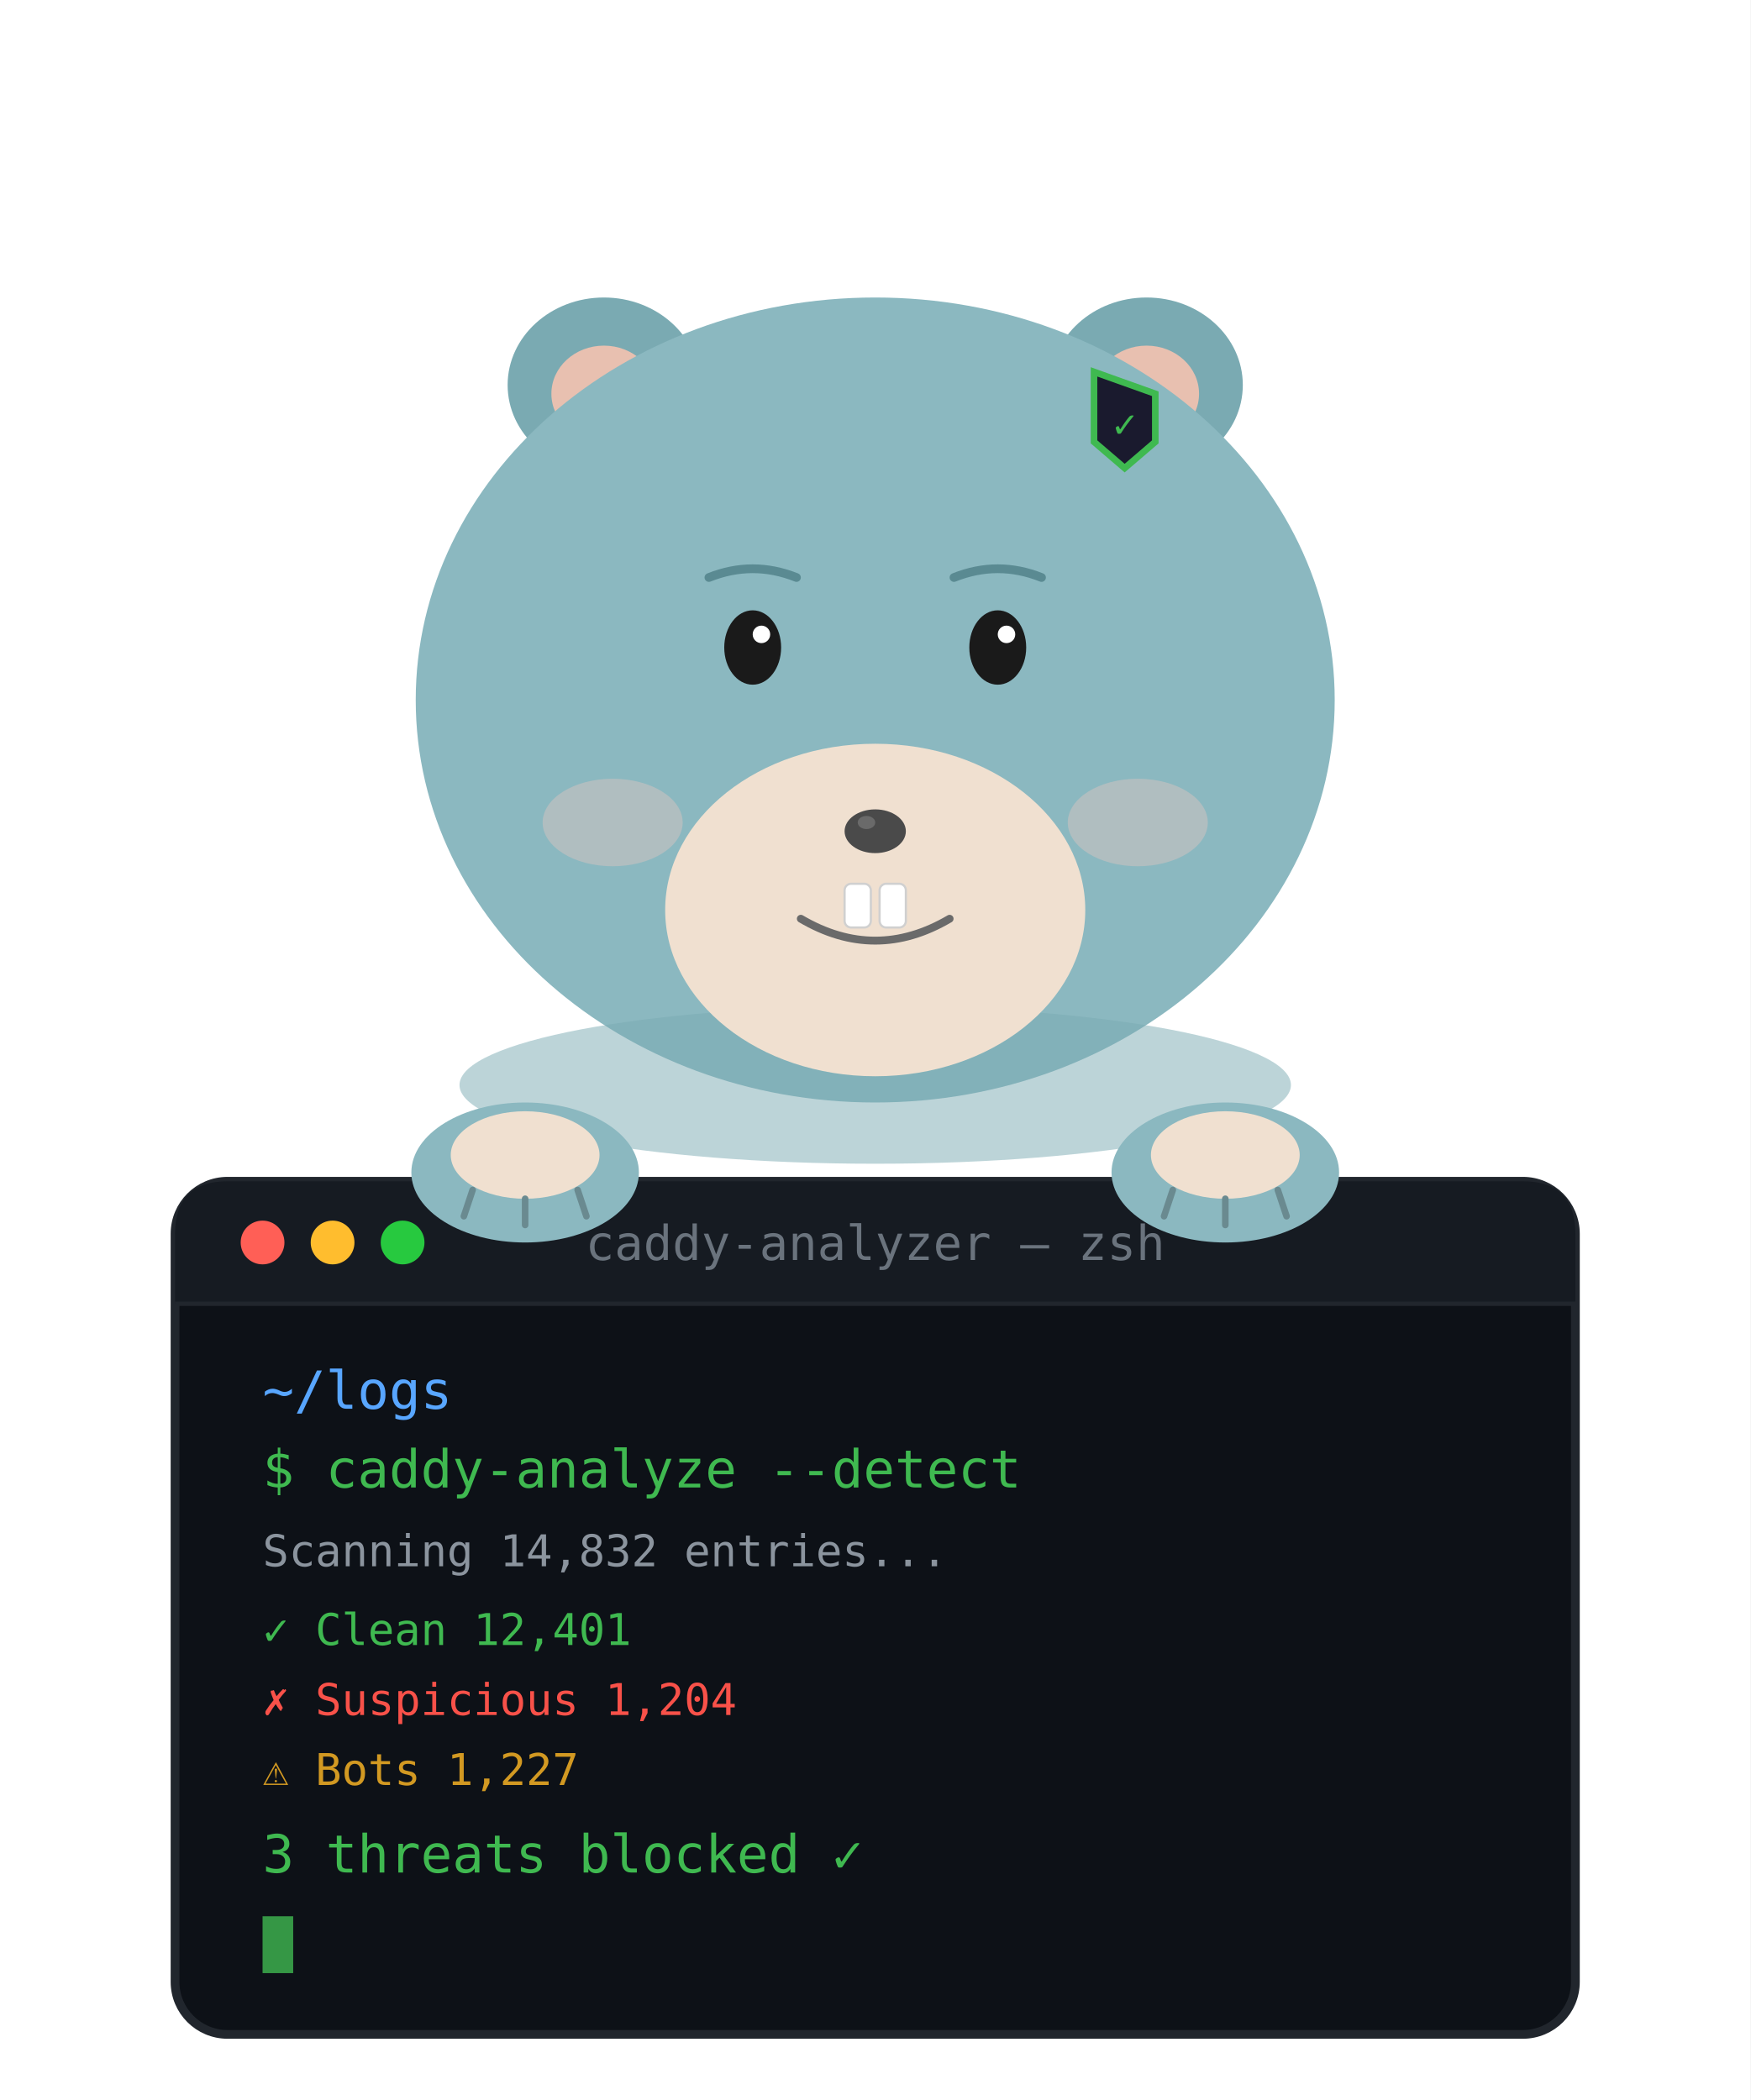
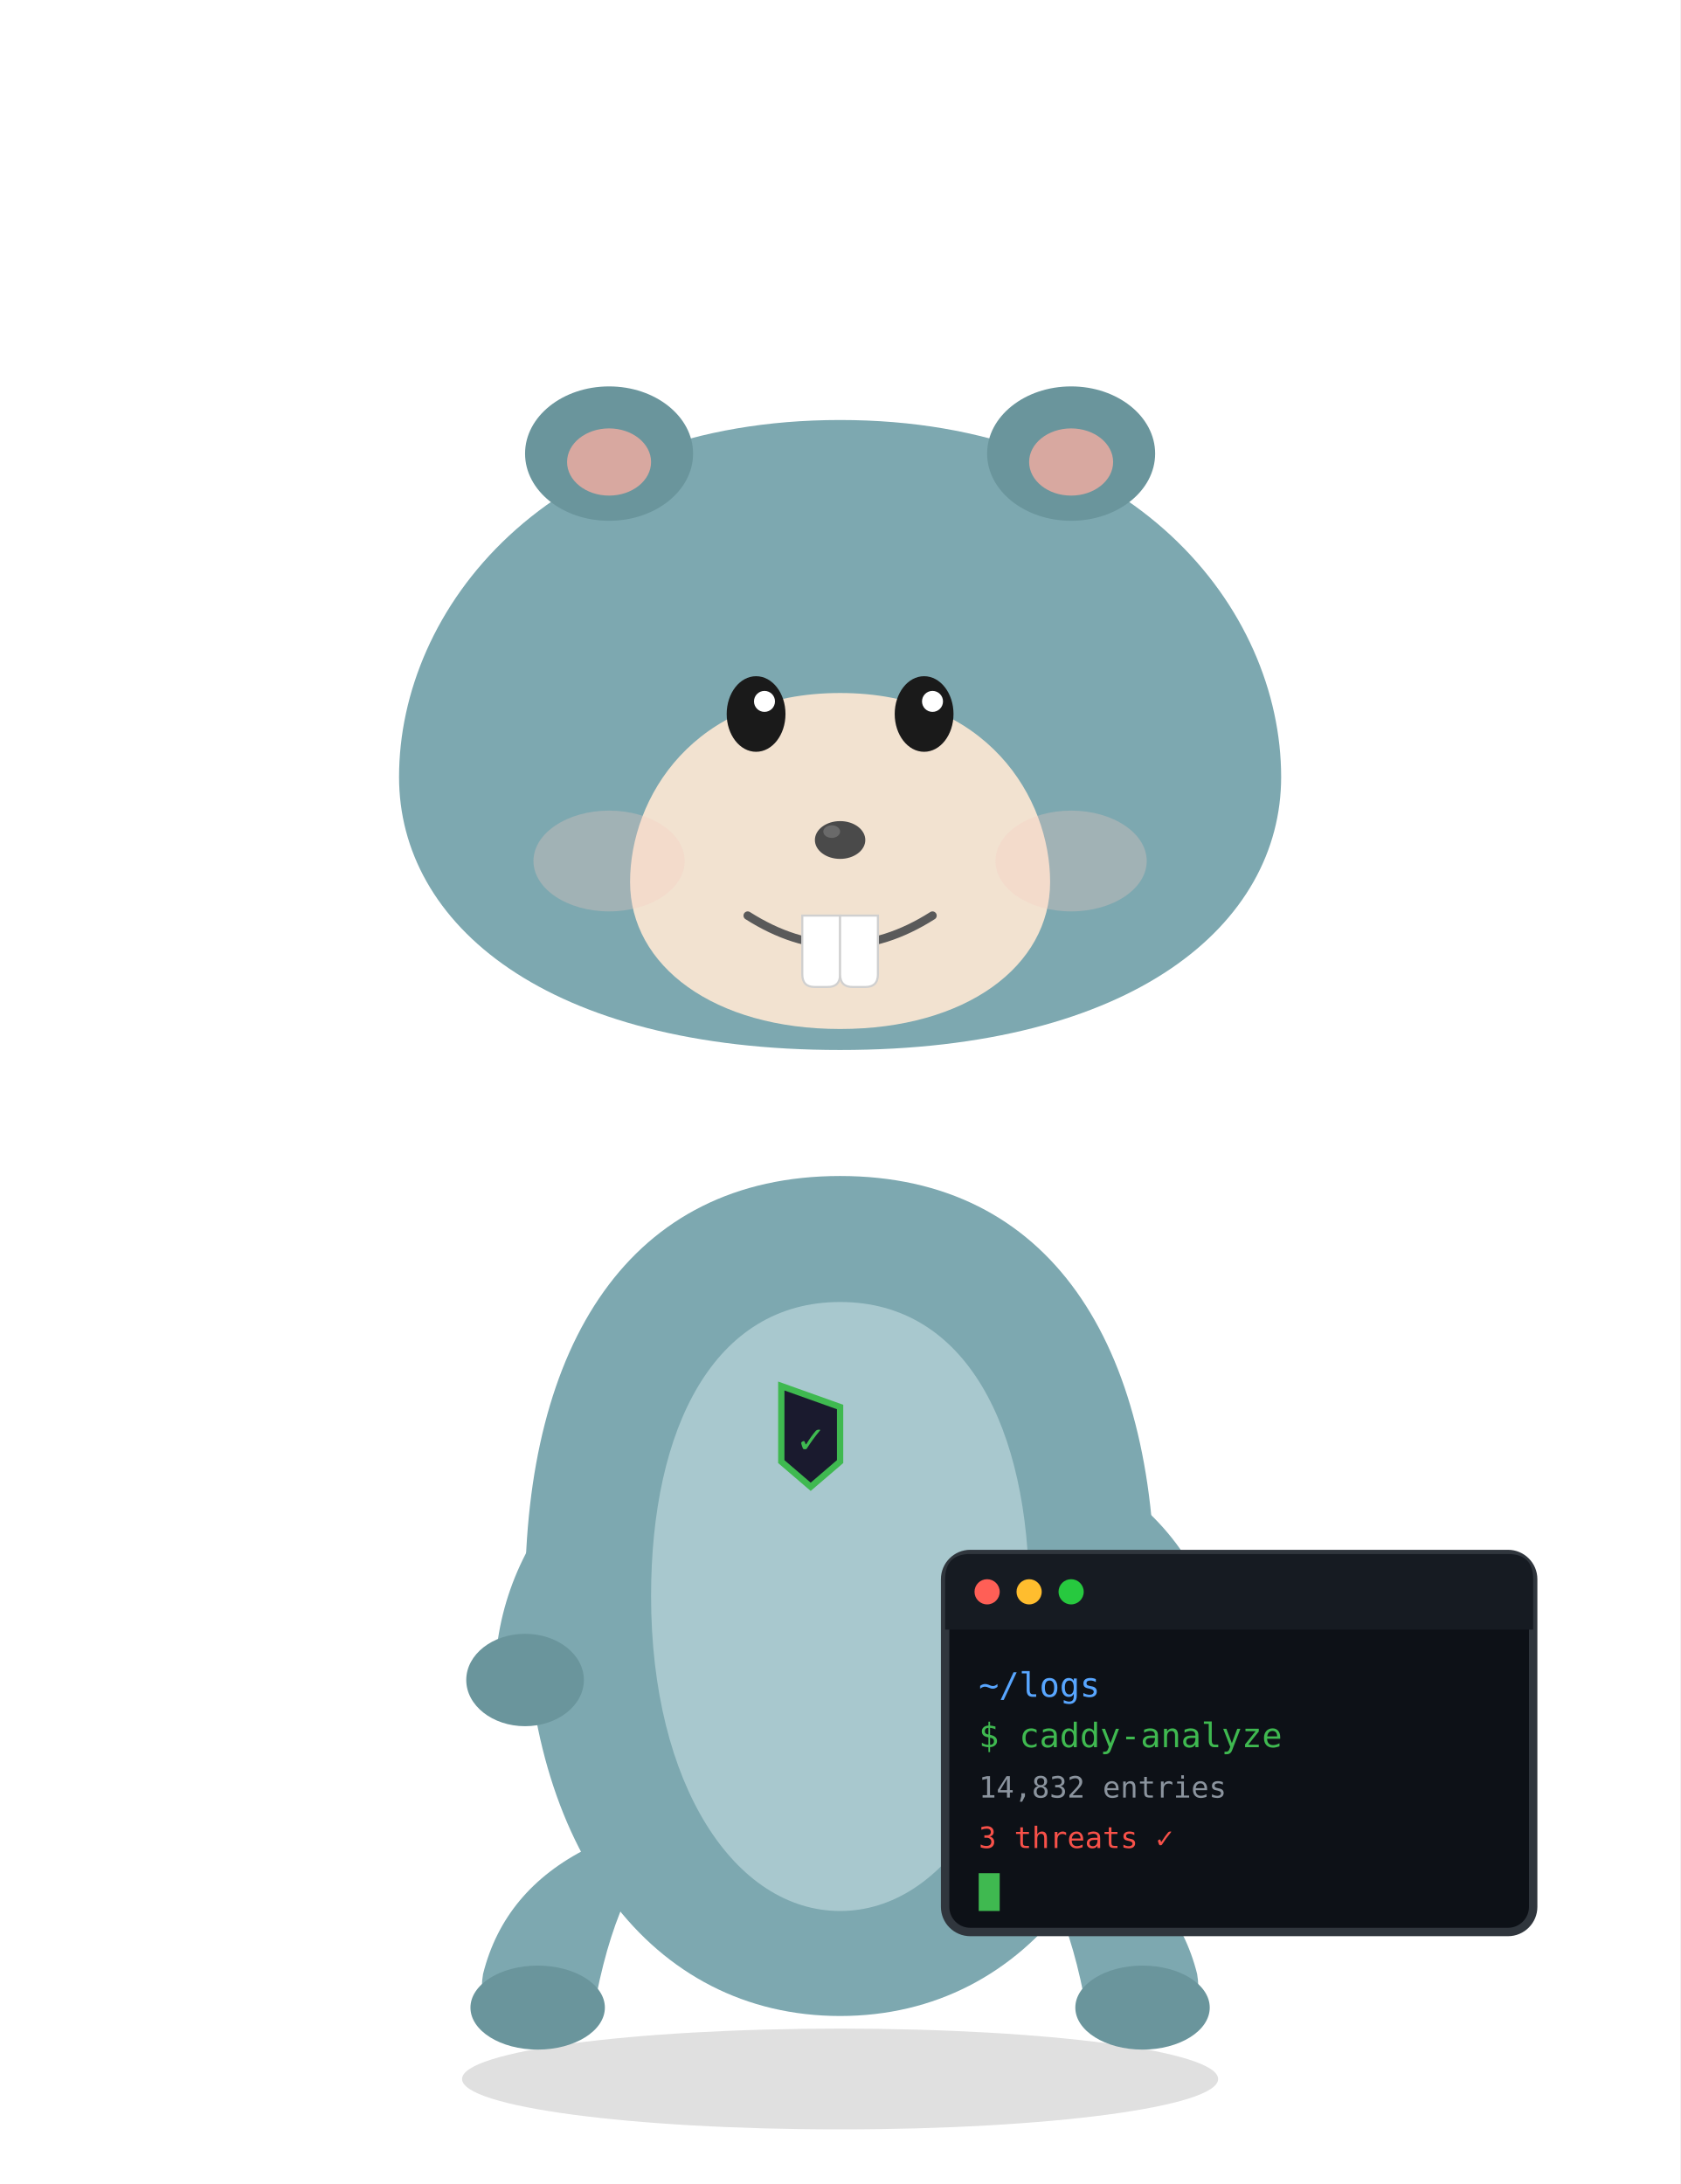
- <svg xmlns="http://www.w3.org/2000/svg" viewBox="0 0 400 480" width="400" height="480">
-   <rect width="400" height="480" fill="#ffffff" />
-   <rect x="40" y="270" width="320" height="195" rx="12" fill="#0d1117" />
-   <rect x="40" y="270" width="320" height="195" rx="12" fill="none" stroke="#21262d" stroke-width="2" />
-   <path d="M40 282 Q40 270 52 270 L348 270 Q360 270 360 282 L360 298 L40 298 Z" fill="#161b22" />
-   <line x1="40" y1="298" x2="360" y2="298" stroke="#21262d" stroke-width="1" />
-   <circle cx="60" cy="284" r="5" fill="#ff5f56" />
-   <circle cx="76" cy="284" r="5" fill="#ffbd2e" />
-   <circle cx="92" cy="284" r="5" fill="#27c93f" />
-   <text x="200" y="288" font-family="monospace" font-size="11" fill="#6a737d" text-anchor="middle">caddy-analyzer — zsh</text>
-   <text x="60" y="322" font-family="monospace" font-size="12" fill="#58a6ff">~/logs</text>
-   <text x="60" y="340" font-family="monospace" font-size="12" fill="#3fb950">$ caddy-analyze --detect</text>
-   <text x="60" y="358" font-family="monospace" font-size="10" fill="#8b949e">  Scanning 14,832 entries...</text>
-   <text x="60" y="376" font-family="monospace" font-size="10" fill="#3fb950">  ✓ Clean        12,401</text>
-   <text x="60" y="392" font-family="monospace" font-size="10" fill="#f85149">  ✗ Suspicious     1,204</text>
-   <text x="60" y="408" font-family="monospace" font-size="10" fill="#d29922">  ⚠ Bots           1,227</text>
-   <text x="60" y="428" font-family="monospace" font-size="12" fill="#3fb950">  3 threats blocked ✓</text>
-   <rect x="60" y="438" width="7" height="13" fill="#3fb950" opacity="0.8">
-     <animate attributeName="opacity" values="0.8;0;0.8" dur="1s" repeatCount="indefinite" />
-   </rect>
-   <ellipse cx="138" cy="88" rx="22" ry="20" fill="#7AAAB2" />
-   <ellipse cx="138" cy="90" rx="12" ry="11" fill="#E8C0B0" />
-   <ellipse cx="262" cy="88" rx="22" ry="20" fill="#7AAAB2" />
-   <ellipse cx="262" cy="90" rx="12" ry="11" fill="#E8C0B0" />
-   <ellipse cx="200" cy="160" rx="105" ry="92" fill="#8BB8C0" />
-   <ellipse cx="200" cy="248" rx="95" ry="18" fill="#7AAAB2" opacity="0.5" />
-   <ellipse cx="200" cy="208" rx="48" ry="38" fill="#F0E0D0" />
-   <ellipse cx="172" cy="148" rx="6.5" ry="8.5" fill="#1a1a1a" />
-   <ellipse cx="228" cy="148" rx="6.5" ry="8.5" fill="#1a1a1a" />
-   <circle cx="174" cy="145" r="2" fill="#ffffff" />
-   <circle cx="230" cy="145" r="2" fill="#ffffff" />
-   <path d="M162 132 Q172 128 182 132" fill="none" stroke="#5a8a92" stroke-width="2" stroke-linecap="round" />
-   <path d="M218 132 Q228 128 238 132" fill="none" stroke="#5a8a92" stroke-width="2" stroke-linecap="round" />
-   <ellipse cx="200" cy="190" rx="7" ry="5" fill="#4a4a4a" />
-   <ellipse cx="198" cy="188" rx="2" ry="1.5" fill="#6a6a6a" />
-   <path d="M183 210 Q200 220 217 210" fill="none" stroke="#6a6a6a" stroke-width="1.8" stroke-linecap="round" />
-   <rect x="193" y="202" width="6" height="10" rx="1.5" fill="#ffffff" stroke="#d0d0d0" stroke-width="0.5" />
-   <rect x="201" y="202" width="6" height="10" rx="1.5" fill="#ffffff" stroke="#d0d0d0" stroke-width="0.5" />
-   <ellipse cx="140" cy="188" rx="16" ry="10" fill="#F5C8C0" opacity="0.35" />
-   <ellipse cx="260" cy="188" rx="16" ry="10" fill="#F5C8C0" opacity="0.35" />
-   <ellipse cx="120" cy="268" rx="26" ry="16" fill="#8BB8C0" />
-   <ellipse cx="120" cy="264" rx="17" ry="10" fill="#F0E0D0" />
-   <line x1="108" y1="272" x2="106" y2="278" stroke="#6a8a90" stroke-width="1.5" stroke-linecap="round" />
-   <line x1="120" y1="274" x2="120" y2="280" stroke="#6a8a90" stroke-width="1.5" stroke-linecap="round" />
-   <line x1="132" y1="272" x2="134" y2="278" stroke="#6a8a90" stroke-width="1.5" stroke-linecap="round" />
-   <ellipse cx="280" cy="268" rx="26" ry="16" fill="#8BB8C0" />
-   <ellipse cx="280" cy="264" rx="17" ry="10" fill="#F0E0D0" />
-   <line x1="268" y1="272" x2="266" y2="278" stroke="#6a8a90" stroke-width="1.5" stroke-linecap="round" />
-   <line x1="280" y1="274" x2="280" y2="280" stroke="#6a8a90" stroke-width="1.5" stroke-linecap="round" />
-   <line x1="292" y1="272" x2="294" y2="278" stroke="#6a8a90" stroke-width="1.5" stroke-linecap="round" />
-   <g transform="translate(250, 85)">
-     <path d="M0 0 L14 5 L14 16 L7 22 L0 16 Z" fill="#1a1a2e" stroke="#3fb950" stroke-width="1.5" />
-     <text x="7" y="15" font-family="monospace" font-size="9" fill="#3fb950" text-anchor="middle" font-weight="bold">✓</text>
+ <svg xmlns="http://www.w3.org/2000/svg" viewBox="0 0 400 520" width="400" height="520">
+   <rect width="400" height="520" fill="#ffffff" />
+   <ellipse cx="200" cy="495" rx="90" ry="12" fill="#e0e0e0" />
+   <path d="M200 280            C 150 280, 125 320, 125 380            C 125 440, 155 480, 200 480            C 245 480, 275 440, 275 380            C 275 320, 250 280, 200 280 Z" fill="#7DA8B0" />
+   <path d="M200 310            C 170 310, 155 340, 155 380            C 155 425, 175 455, 200 455            C 225 455, 245 425, 245 380            C 245 340, 230 310, 200 310 Z" fill="#A8C8CE" />
+   <path d="M140 440 Q120 450 115 470 Q113 482 125 485 Q138 485 142 475 Q145 460 150 450 Z" fill="#7DA8B0" />
+   <ellipse cx="128" cy="478" rx="16" ry="10" fill="#6A959C" />
+   <path d="M260 440 Q280 450 285 470 Q287 482 275 485 Q262 485 258 475 Q255 460 250 450 Z" fill="#7DA8B0" />
+   <ellipse cx="272" cy="478" rx="16" ry="10" fill="#6A959C" />
+   <path d="M140 350 Q120 370 118 395 Q117 405 127 408 Q137 408 140 398 Q145 380 152 365 Z" fill="#7DA8B0" />
+   <ellipse cx="125" cy="400" rx="14" ry="11" fill="#6A959C" />
+   <path d="M260 350 Q285 365 290 390 Q291 402 281 405 Q271 405 268 395 Q263 378 255 365 Z" fill="#7DA8B0" />
+   <ellipse cx="278" cy="398" rx="14" ry="11" fill="#6A959C" />
+   <path d="M200 100            C 130 100, 95 145, 95 185            C 95 220, 130 250, 200 250            C 270 250, 305 220, 305 185            C 305 145, 270 100, 200 100 Z" fill="#7DA8B0" />
+   <ellipse cx="145" cy="108" rx="20" ry="16" fill="#6A959C" />
+   <ellipse cx="145" cy="110" rx="10" ry="8" fill="#D8A8A0" />
+   <ellipse cx="255" cy="108" rx="20" ry="16" fill="#6A959C" />
+   <ellipse cx="255" cy="110" rx="10" ry="8" fill="#D8A8A0" />
+   <path d="M200 165            C 165 165, 150 190, 150 210            C 150 230, 170 245, 200 245            C 230 245, 250 230, 250 210            C 250 190, 235 165, 200 165 Z" fill="#F2E2D0" />
+   <ellipse cx="180" cy="170" rx="7" ry="9" fill="#1a1a1a" />
+   <ellipse cx="220" cy="170" rx="7" ry="9" fill="#1a1a1a" />
+   <circle cx="182" cy="167" r="2.5" fill="#ffffff" />
+   <circle cx="222" cy="167" r="2.5" fill="#ffffff" />
+   <ellipse cx="200" cy="200" rx="6" ry="4.5" fill="#4a4a4a" />
+   <ellipse cx="198" cy="198" rx="2" ry="1.5" fill="#6a6a6a" />
+   <path d="M178 218 Q200 232 222 218" fill="none" stroke="#5a5a5a" stroke-width="2" stroke-linecap="round" />
+   <path d="M191 218 L191 232 Q191 235 194 235 L197 235 Q200 235 200 232 L200 218 Z" fill="#ffffff" stroke="#d0d0d0" stroke-width="0.5" />
+   <path d="M200 218 L200 232 Q200 235 203 235 L206 235 Q209 235 209 232 L209 218 Z" fill="#ffffff" stroke="#d0d0d0" stroke-width="0.5" />
+   <ellipse cx="145" cy="205" rx="18" ry="12" fill="#F5C8C0" opacity="0.3" />
+   <ellipse cx="255" cy="205" rx="18" ry="12" fill="#F5C8C0" opacity="0.3" />
+   <g transform="translate(225, 370)">
+     <rect x="0" y="0" width="140" height="90" rx="6" fill="#0d1117" stroke="#30363d" stroke-width="2" />
+     <path d="M0 6 Q0 0 6 0 L134 0 Q140 0 140 6 L140 18 L0 18 Z" fill="#161b22" />
+     <circle cx="10" cy="9" r="3" fill="#ff5f56" />
+     <circle cx="20" cy="9" r="3" fill="#ffbd2e" />
+     <circle cx="30" cy="9" r="3" fill="#27c93f" />
+     <text x="8" y="34" font-family="monospace" font-size="8" fill="#58a6ff">~/logs</text>
+     <text x="8" y="46" font-family="monospace" font-size="8" fill="#3fb950">$ caddy-analyze</text>
+     <text x="8" y="58" font-family="monospace" font-size="7" fill="#8b949e">  14,832 entries</text>
+     <text x="8" y="70" font-family="monospace" font-size="7" fill="#f85149">  3 threats ✓</text>
+     <rect x="8" y="76" width="5" height="9" fill="#3fb950">
+       <animate attributeName="opacity" values="1;0;1" dur="1s" repeatCount="indefinite" />
+     </rect>
+   </g>
+   <g transform="translate(186, 330)">
+     <path d="M0 0 L14 5 L14 18 L7 24 L0 18 Z" fill="#1a1a2e" stroke="#3fb950" stroke-width="1.5" />
+     <text x="7" y="16" font-family="monospace" font-size="10" fill="#3fb950" text-anchor="middle" font-weight="bold">✓</text>
  </g>
</svg>
